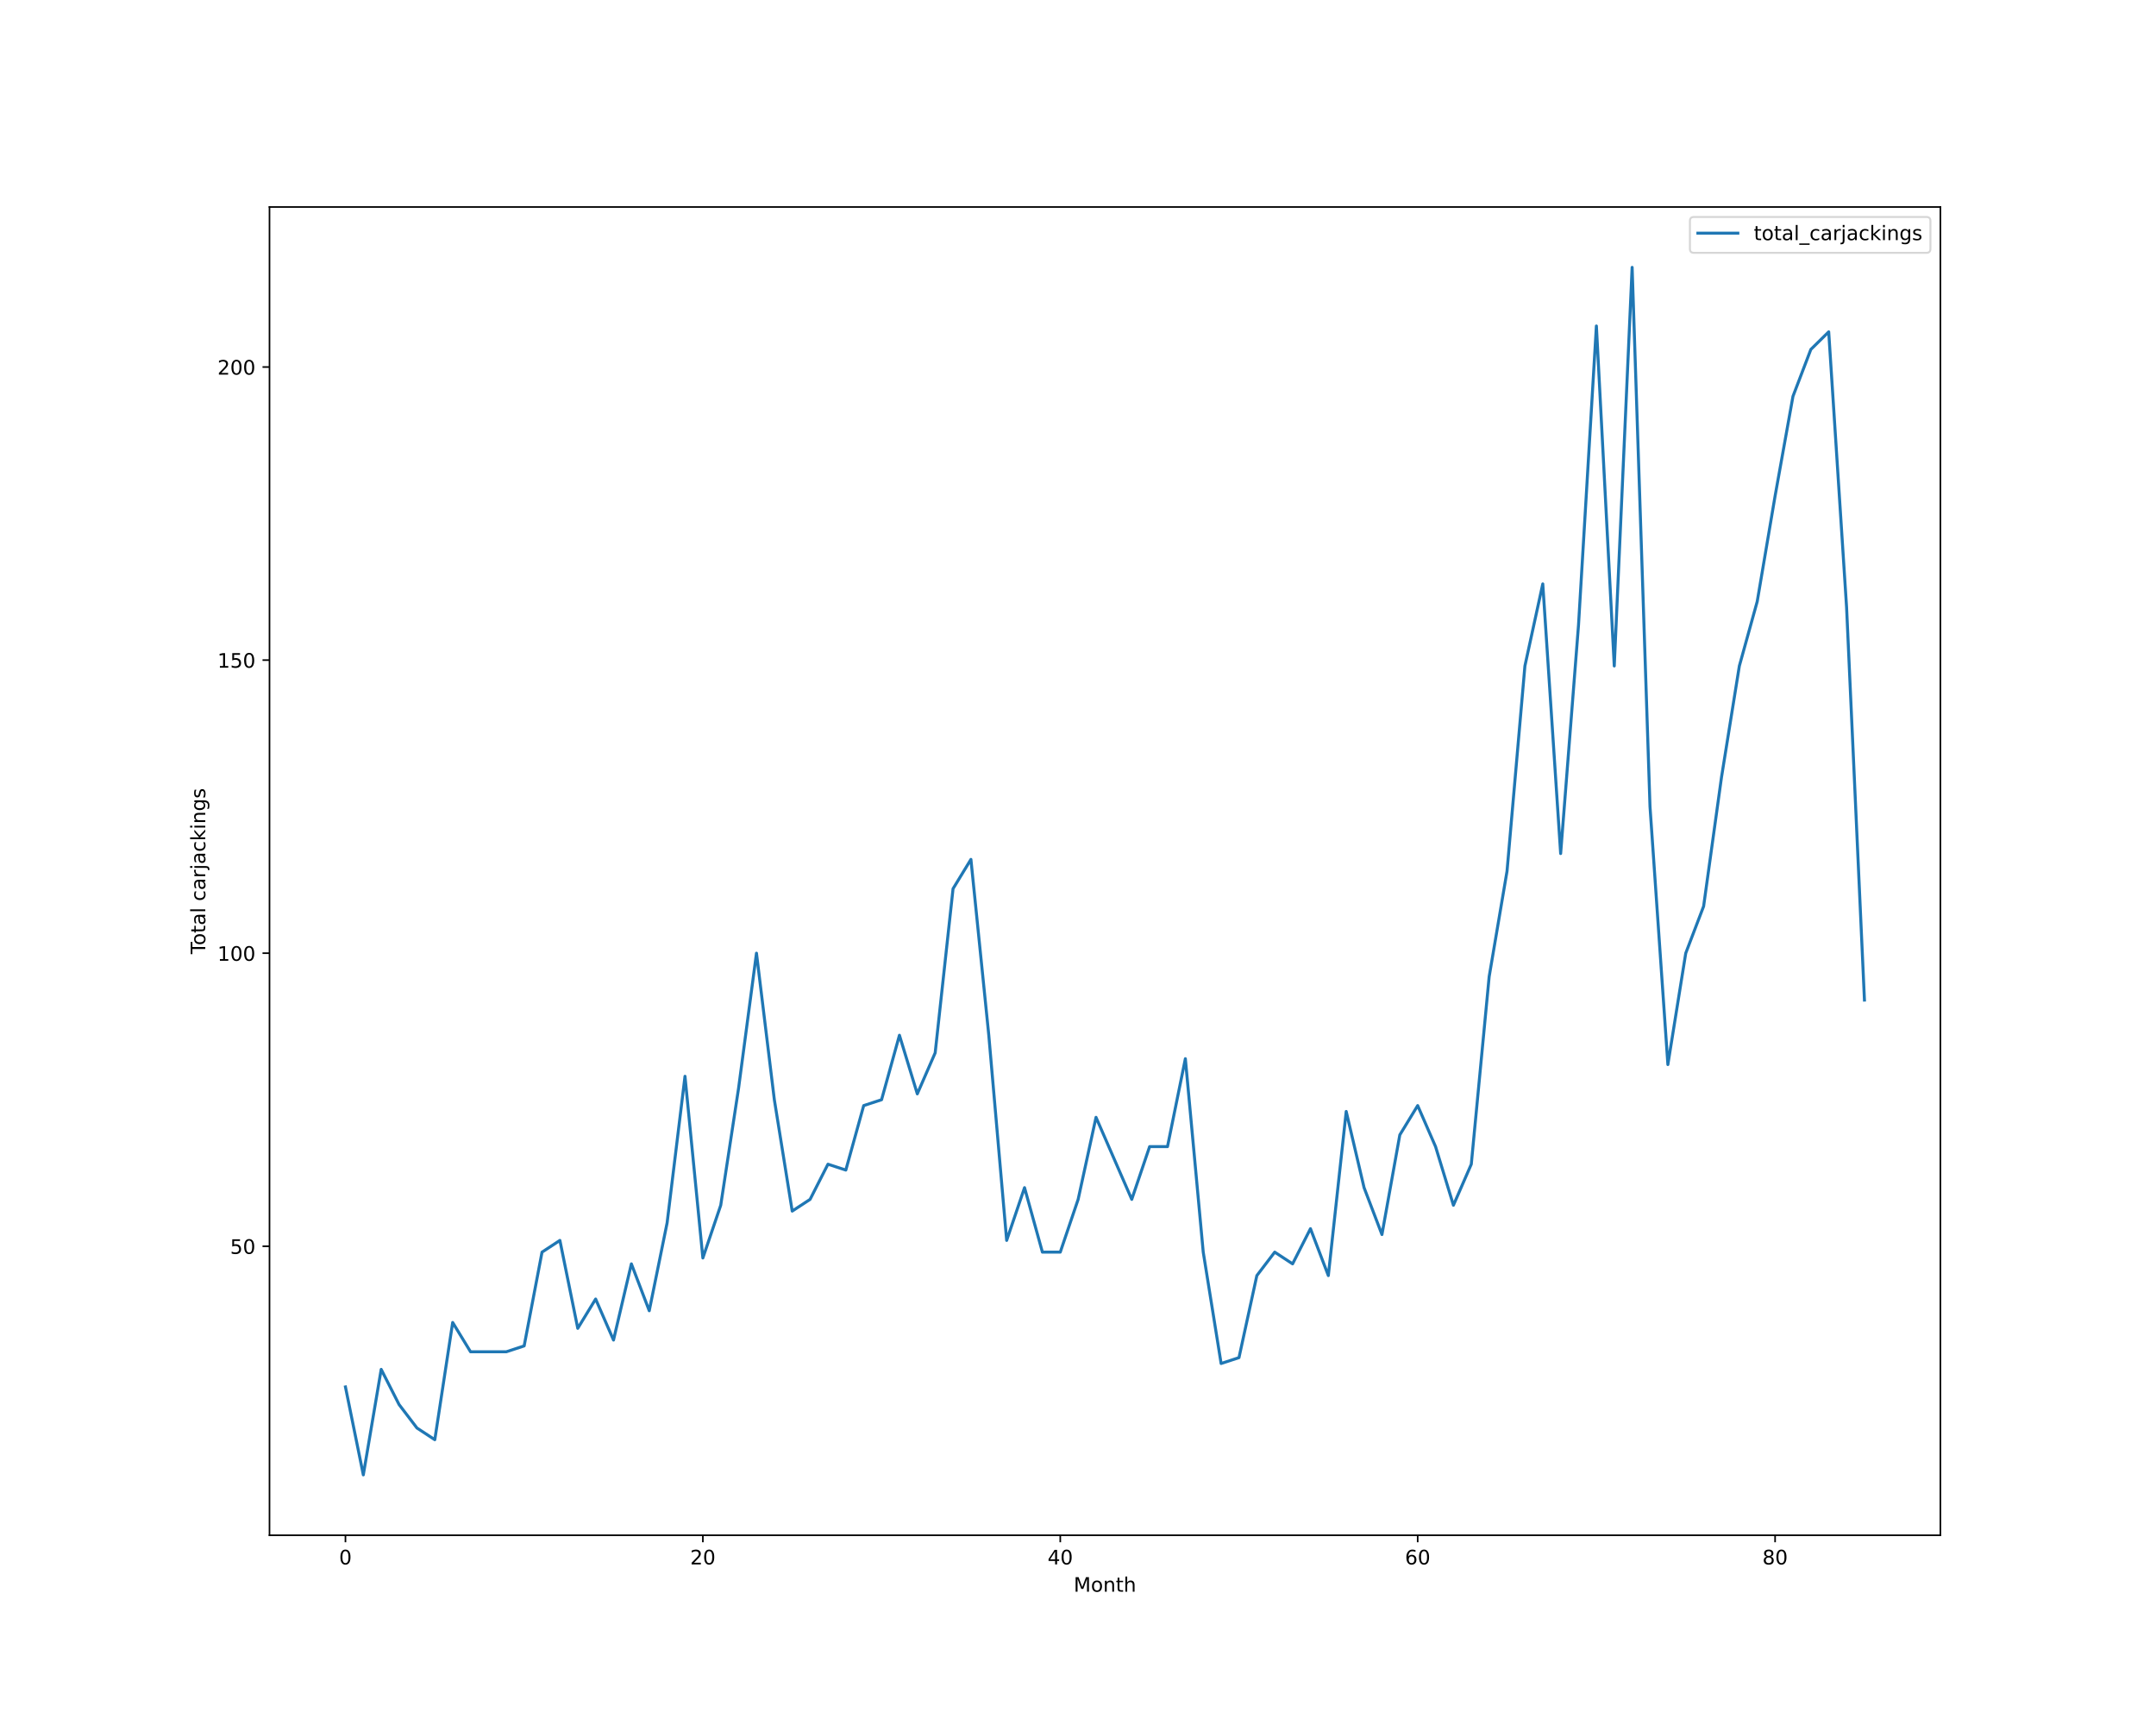
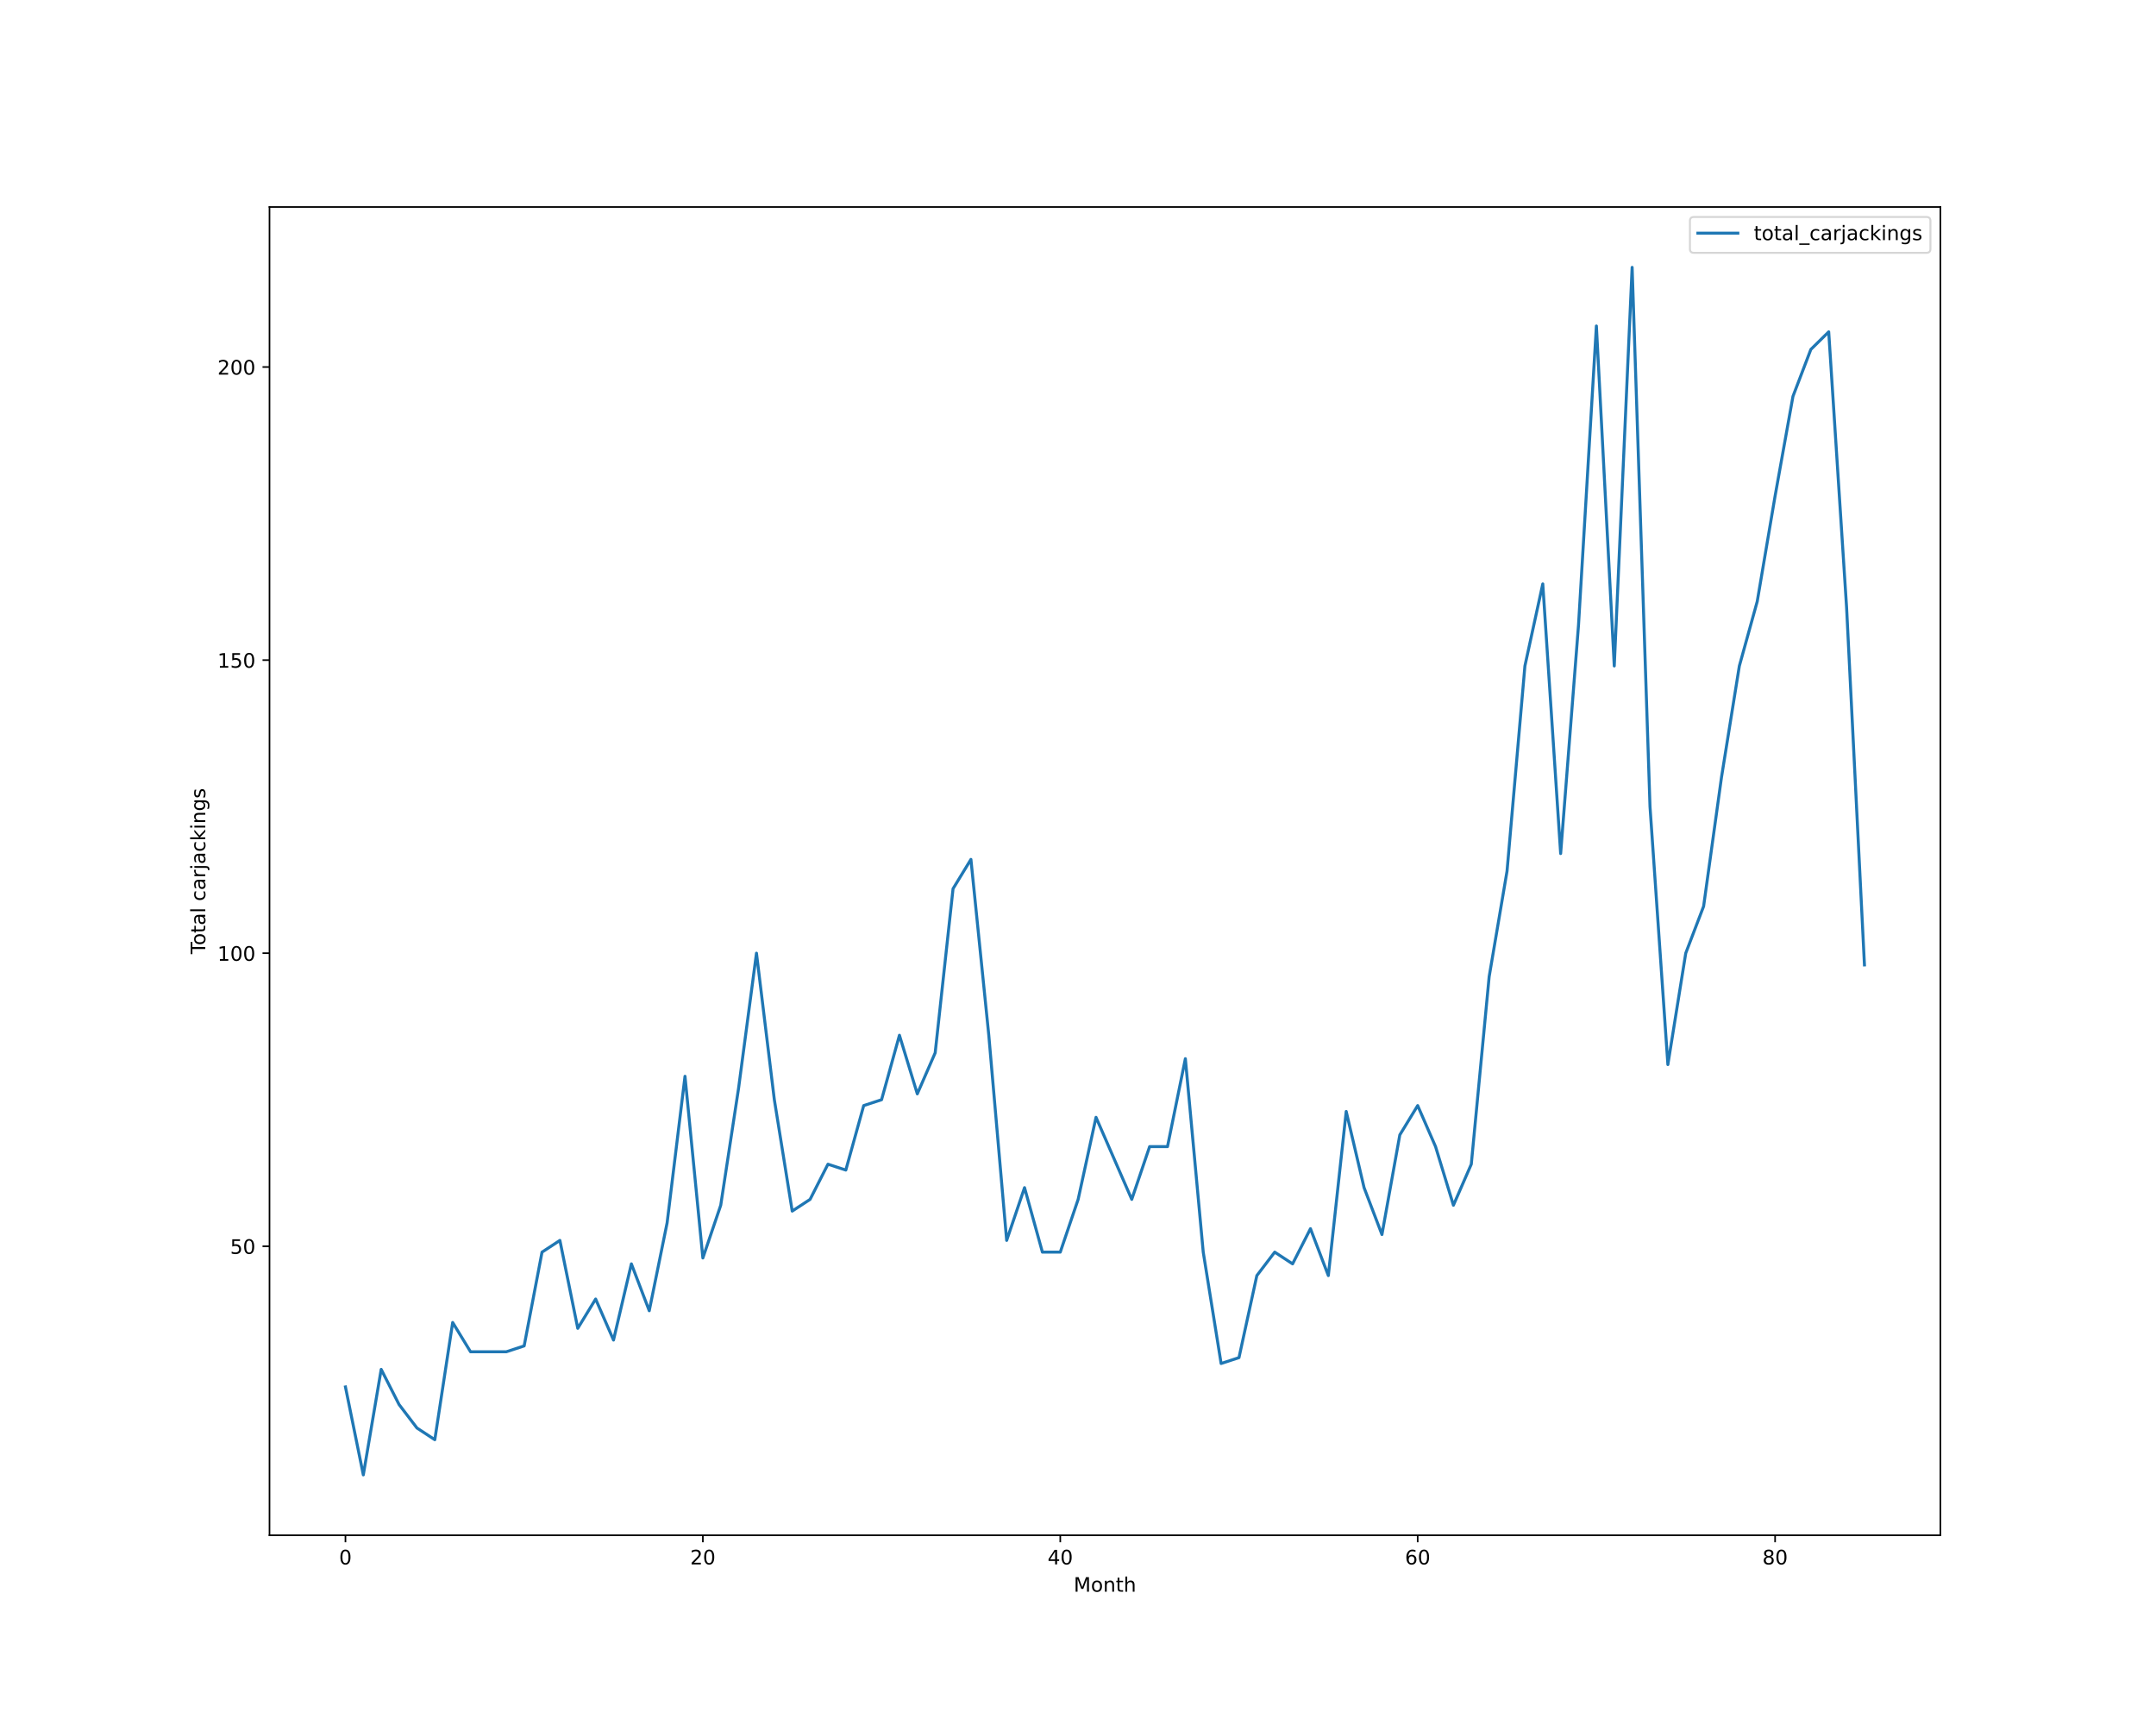
<svg xmlns="http://www.w3.org/2000/svg" xmlns:xlink="http://www.w3.org/1999/xlink" height="864pt" version="1.1" viewBox="0 0 1080 864" width="1080pt">
  <defs>
    <style type="text/css">*{stroke-linecap:butt;stroke-linejoin:round;}</style>
  </defs>
  <g id="figure_1">
    <g id="patch_1">
      <path d="M 0 864  L 1080 864  L 1080 0  L 0 0  z " style="fill:#ffffff;" />
    </g>
    <g id="axes_1">
      <g id="patch_2">
        <path d="M 135 768.96  L 972 768.96  L 972 103.68  L 135 103.68  z " style="fill:#ffffff;" />
      </g>
      <g id="matplotlib.axis_1">
        <g id="xtick_1">
          <g id="line2d_1">
            <defs>
-               <path d="M 0 0  L 0 3.5  " id="m1a0ae91c7c" style="stroke:#000000;stroke-width:0.8;" />
-             </defs>
-             <g>
-               <use style="stroke:#000000;stroke-width:0.8;" x="173.045" xlink:href="#m1a0ae91c7c" y="768.96" />
+               <path d="M 0 0  L 0 3.5  " id="m740506106f" style="stroke:#000000;stroke-width:0.8;" />
+             </defs>
+             <g>
+               <use style="stroke:#000000;stroke-width:0.8;" x="173.045" xlink:href="#m740506106f" y="768.96" />
            </g>
          </g>
          <g id="text_1">
            <g transform="translate(169.8642 783.5584)scale(0.1 -0.1)">
              <defs>
                <path d="M 2034 4250  Q 1547 4250 1301 3770  Q 1056 3291 1056 2328  Q 1056 1369 1301 889  Q 1547 409 2034 409  Q 2525 409 2770 889  Q 3016 1369 3016 2328  Q 3016 3291 2770 3770  Q 2525 4250 2034 4250  z M 2034 4750  Q 2819 4750 3233 4129  Q 3647 3509 3647 2328  Q 3647 1150 3233 529  Q 2819 -91 2034 -91  Q 1250 -91 836 529  Q 422 1150 422 2328  Q 422 3509 836 4129  Q 1250 4750 2034 4750  z " id="DejaVuSans-30" transform="scale(0.015625)" />
              </defs>
              <use xlink:href="#DejaVuSans-30" />
            </g>
          </g>
        </g>
        <g id="xtick_2">
          <g id="line2d_2">
            <g>
-               <use style="stroke:#000000;stroke-width:0.8;" x="352.083" xlink:href="#m1a0ae91c7c" y="768.96" />
+               <use style="stroke:#000000;stroke-width:0.8;" x="352.083" xlink:href="#m740506106f" y="768.96" />
            </g>
          </g>
          <g id="text_2">
            <g transform="translate(345.7204 783.5584)scale(0.1 -0.1)">
              <defs>
                <path d="M 1228 531  L 3431 531  L 3431 0  L 469 0  L 469 531  Q 828 903 1448 1529  Q 2069 2156 2228 2338  Q 2531 2678 2651 2914  Q 2772 3150 2772 3378  Q 2772 3750 2511 3984  Q 2250 4219 1831 4219  Q 1534 4219 1204 4116  Q 875 4013 500 3803  L 500 4441  Q 881 4594 1212 4672  Q 1544 4750 1819 4750  Q 2544 4750 2975 4387  Q 3406 4025 3406 3419  Q 3406 3131 3298 2873  Q 3191 2616 2906 2266  Q 2828 2175 2409 1742  Q 1991 1309 1228 531  z " id="DejaVuSans-32" transform="scale(0.015625)" />
              </defs>
              <use xlink:href="#DejaVuSans-32" />
              <use x="63.623" xlink:href="#DejaVuSans-30" />
            </g>
          </g>
        </g>
        <g id="xtick_3">
          <g id="line2d_3">
            <g>
-               <use style="stroke:#000000;stroke-width:0.8;" x="531.12" xlink:href="#m1a0ae91c7c" y="768.96" />
+               <use style="stroke:#000000;stroke-width:0.8;" x="531.12" xlink:href="#m740506106f" y="768.96" />
            </g>
          </g>
          <g id="text_3">
            <g transform="translate(524.7578 783.5584)scale(0.1 -0.1)">
              <defs>
                <path d="M 2419 4116  L 825 1625  L 2419 1625  L 2419 4116  z M 2253 4666  L 3047 4666  L 3047 1625  L 3713 1625  L 3713 1100  L 3047 1100  L 3047 0  L 2419 0  L 2419 1100  L 313 1100  L 313 1709  L 2253 4666  z " id="DejaVuSans-34" transform="scale(0.015625)" />
              </defs>
              <use xlink:href="#DejaVuSans-34" />
              <use x="63.623" xlink:href="#DejaVuSans-30" />
            </g>
          </g>
        </g>
        <g id="xtick_4">
          <g id="line2d_4">
            <g>
-               <use style="stroke:#000000;stroke-width:0.8;" x="710.158" xlink:href="#m1a0ae91c7c" y="768.96" />
+               <use style="stroke:#000000;stroke-width:0.8;" x="710.158" xlink:href="#m740506106f" y="768.96" />
            </g>
          </g>
          <g id="text_4">
            <g transform="translate(703.7953 783.5584)scale(0.1 -0.1)">
              <defs>
                <path d="M 2113 2584  Q 1688 2584 1439 2293  Q 1191 2003 1191 1497  Q 1191 994 1439 701  Q 1688 409 2113 409  Q 2538 409 2786 701  Q 3034 994 3034 1497  Q 3034 2003 2786 2293  Q 2538 2584 2113 2584  z M 3366 4563  L 3366 3988  Q 3128 4100 2886 4159  Q 2644 4219 2406 4219  Q 1781 4219 1451 3797  Q 1122 3375 1075 2522  Q 1259 2794 1537 2939  Q 1816 3084 2150 3084  Q 2853 3084 3261 2657  Q 3669 2231 3669 1497  Q 3669 778 3244 343  Q 2819 -91 2113 -91  Q 1303 -91 875 529  Q 447 1150 447 2328  Q 447 3434 972 4092  Q 1497 4750 2381 4750  Q 2619 4750 2861 4703  Q 3103 4656 3366 4563  z " id="DejaVuSans-36" transform="scale(0.015625)" />
              </defs>
              <use xlink:href="#DejaVuSans-36" />
              <use x="63.623" xlink:href="#DejaVuSans-30" />
            </g>
          </g>
        </g>
        <g id="xtick_5">
          <g id="line2d_5">
            <g>
-               <use style="stroke:#000000;stroke-width:0.8;" x="889.195" xlink:href="#m1a0ae91c7c" y="768.96" />
+               <use style="stroke:#000000;stroke-width:0.8;" x="889.195" xlink:href="#m740506106f" y="768.96" />
            </g>
          </g>
          <g id="text_5">
            <g transform="translate(882.8327 783.5584)scale(0.1 -0.1)">
              <defs>
                <path d="M 2034 2216  Q 1584 2216 1326 1975  Q 1069 1734 1069 1313  Q 1069 891 1326 650  Q 1584 409 2034 409  Q 2484 409 2743 651  Q 3003 894 3003 1313  Q 3003 1734 2745 1975  Q 2488 2216 2034 2216  z M 1403 2484  Q 997 2584 770 2862  Q 544 3141 544 3541  Q 544 4100 942 4425  Q 1341 4750 2034 4750  Q 2731 4750 3128 4425  Q 3525 4100 3525 3541  Q 3525 3141 3298 2862  Q 3072 2584 2669 2484  Q 3125 2378 3379 2068  Q 3634 1759 3634 1313  Q 3634 634 3220 271  Q 2806 -91 2034 -91  Q 1263 -91 848 271  Q 434 634 434 1313  Q 434 1759 690 2068  Q 947 2378 1403 2484  z M 1172 3481  Q 1172 3119 1398 2916  Q 1625 2713 2034 2713  Q 2441 2713 2670 2916  Q 2900 3119 2900 3481  Q 2900 3844 2670 4047  Q 2441 4250 2034 4250  Q 1625 4250 1398 4047  Q 1172 3844 1172 3481  z " id="DejaVuSans-38" transform="scale(0.015625)" />
              </defs>
              <use xlink:href="#DejaVuSans-38" />
              <use x="63.623" xlink:href="#DejaVuSans-30" />
            </g>
          </g>
        </g>
        <g id="text_6">
          <g transform="translate(537.8289 797.2366)scale(0.1 -0.1)">
            <defs>
              <path d="M 628 4666  L 1569 4666  L 2759 1491  L 3956 4666  L 4897 4666  L 4897 0  L 4281 0  L 4281 4097  L 3078 897  L 2444 897  L 1241 4097  L 1241 0  L 628 0  L 628 4666  z " id="DejaVuSans-4d" transform="scale(0.015625)" />
              <path d="M 1959 3097  Q 1497 3097 1228 2736  Q 959 2375 959 1747  Q 959 1119 1226 758  Q 1494 397 1959 397  Q 2419 397 2687 759  Q 2956 1122 2956 1747  Q 2956 2369 2687 2733  Q 2419 3097 1959 3097  z M 1959 3584  Q 2709 3584 3137 3096  Q 3566 2609 3566 1747  Q 3566 888 3137 398  Q 2709 -91 1959 -91  Q 1206 -91 779 398  Q 353 888 353 1747  Q 353 2609 779 3096  Q 1206 3584 1959 3584  z " id="DejaVuSans-6f" transform="scale(0.015625)" />
              <path d="M 3513 2113  L 3513 0  L 2938 0  L 2938 2094  Q 2938 2591 2744 2837  Q 2550 3084 2163 3084  Q 1697 3084 1428 2787  Q 1159 2491 1159 1978  L 1159 0  L 581 0  L 581 3500  L 1159 3500  L 1159 2956  Q 1366 3272 1645 3428  Q 1925 3584 2291 3584  Q 2894 3584 3203 3211  Q 3513 2838 3513 2113  z " id="DejaVuSans-6e" transform="scale(0.015625)" />
              <path d="M 1172 4494  L 1172 3500  L 2356 3500  L 2356 3053  L 1172 3053  L 1172 1153  Q 1172 725 1289 603  Q 1406 481 1766 481  L 2356 481  L 2356 0  L 1766 0  Q 1100 0 847 248  Q 594 497 594 1153  L 594 3053  L 172 3053  L 172 3500  L 594 3500  L 594 4494  L 1172 4494  z " id="DejaVuSans-74" transform="scale(0.015625)" />
              <path d="M 3513 2113  L 3513 0  L 2938 0  L 2938 2094  Q 2938 2591 2744 2837  Q 2550 3084 2163 3084  Q 1697 3084 1428 2787  Q 1159 2491 1159 1978  L 1159 0  L 581 0  L 581 4863  L 1159 4863  L 1159 2956  Q 1366 3272 1645 3428  Q 1925 3584 2291 3584  Q 2894 3584 3203 3211  Q 3513 2838 3513 2113  z " id="DejaVuSans-68" transform="scale(0.015625)" />
            </defs>
            <use xlink:href="#DejaVuSans-4d" />
            <use x="86.279" xlink:href="#DejaVuSans-6f" />
            <use x="147.461" xlink:href="#DejaVuSans-6e" />
            <use x="210.84" xlink:href="#DejaVuSans-74" />
            <use x="250.049" xlink:href="#DejaVuSans-68" />
          </g>
        </g>
      </g>
      <g id="matplotlib.axis_2">
        <g id="ytick_1">
          <g id="line2d_6">
            <defs>
-               <path d="M 0 0  L -3.5 0  " id="maf3ac18873" style="stroke:#000000;stroke-width:0.8;" />
-             </defs>
-             <g>
-               <use style="stroke:#000000;stroke-width:0.8;" x="135" xlink:href="#maf3ac18873" y="624.219" />
+               <path d="M 0 0  L -3.5 0  " id="mdbfe2fabf5" style="stroke:#000000;stroke-width:0.8;" />
+             </defs>
+             <g>
+               <use style="stroke:#000000;stroke-width:0.8;" x="135" xlink:href="#mdbfe2fabf5" y="624.219" />
            </g>
          </g>
          <g id="text_7">
            <g transform="translate(115.275 628.0182)scale(0.1 -0.1)">
              <defs>
                <path d="M 691 4666  L 3169 4666  L 3169 4134  L 1269 4134  L 1269 2991  Q 1406 3038 1543 3061  Q 1681 3084 1819 3084  Q 2600 3084 3056 2656  Q 3513 2228 3513 1497  Q 3513 744 3044 326  Q 2575 -91 1722 -91  Q 1428 -91 1123 -41  Q 819 9 494 109  L 494 744  Q 775 591 1075 516  Q 1375 441 1709 441  Q 2250 441 2565 725  Q 2881 1009 2881 1497  Q 2881 1984 2565 2268  Q 2250 2553 1709 2553  Q 1456 2553 1204 2497  Q 953 2441 691 2322  L 691 4666  z " id="DejaVuSans-35" transform="scale(0.015625)" />
              </defs>
              <use xlink:href="#DejaVuSans-35" />
              <use x="63.623" xlink:href="#DejaVuSans-30" />
            </g>
          </g>
        </g>
        <g id="ytick_2">
          <g id="line2d_7">
            <g>
-               <use style="stroke:#000000;stroke-width:0.8;" x="135" xlink:href="#maf3ac18873" y="477.423" />
+               <use style="stroke:#000000;stroke-width:0.8;" x="135" xlink:href="#mdbfe2fabf5" y="477.423" />
            </g>
          </g>
          <g id="text_8">
            <g transform="translate(108.9125 481.2221)scale(0.1 -0.1)">
              <defs>
                <path d="M 794 531  L 1825 531  L 1825 4091  L 703 3866  L 703 4441  L 1819 4666  L 2450 4666  L 2450 531  L 3481 531  L 3481 0  L 794 0  L 794 531  z " id="DejaVuSans-31" transform="scale(0.015625)" />
              </defs>
              <use xlink:href="#DejaVuSans-31" />
              <use x="63.623" xlink:href="#DejaVuSans-30" />
              <use x="127.246" xlink:href="#DejaVuSans-30" />
            </g>
          </g>
        </g>
        <g id="ytick_3">
          <g id="line2d_8">
            <g>
-               <use style="stroke:#000000;stroke-width:0.8;" x="135" xlink:href="#maf3ac18873" y="330.627" />
+               <use style="stroke:#000000;stroke-width:0.8;" x="135" xlink:href="#mdbfe2fabf5" y="330.627" />
            </g>
          </g>
          <g id="text_9">
            <g transform="translate(108.9125 334.426)scale(0.1 -0.1)">
              <use xlink:href="#DejaVuSans-31" />
              <use x="63.623" xlink:href="#DejaVuSans-35" />
              <use x="127.246" xlink:href="#DejaVuSans-30" />
            </g>
          </g>
        </g>
        <g id="ytick_4">
          <g id="line2d_9">
            <g>
-               <use style="stroke:#000000;stroke-width:0.8;" x="135" xlink:href="#maf3ac18873" y="183.831" />
+               <use style="stroke:#000000;stroke-width:0.8;" x="135" xlink:href="#mdbfe2fabf5" y="183.831" />
            </g>
          </g>
          <g id="text_10">
            <g transform="translate(108.9125 187.6299)scale(0.1 -0.1)">
              <use xlink:href="#DejaVuSans-32" />
              <use x="63.623" xlink:href="#DejaVuSans-30" />
              <use x="127.246" xlink:href="#DejaVuSans-30" />
            </g>
          </g>
        </g>
        <g id="text_11">
          <g transform="translate(102.8328 477.8888)rotate(-90)scale(0.1 -0.1)">
            <defs>
              <path d="M -19 4666  L 3928 4666  L 3928 4134  L 2272 4134  L 2272 0  L 1638 0  L 1638 4134  L -19 4134  L -19 4666  z " id="DejaVuSans-54" transform="scale(0.015625)" />
              <path d="M 2194 1759  Q 1497 1759 1228 1600  Q 959 1441 959 1056  Q 959 750 1161 570  Q 1363 391 1709 391  Q 2188 391 2477 730  Q 2766 1069 2766 1631  L 2766 1759  L 2194 1759  z M 3341 1997  L 3341 0  L 2766 0  L 2766 531  Q 2569 213 2275 61  Q 1981 -91 1556 -91  Q 1019 -91 701 211  Q 384 513 384 1019  Q 384 1609 779 1909  Q 1175 2209 1959 2209  L 2766 2209  L 2766 2266  Q 2766 2663 2505 2880  Q 2244 3097 1772 3097  Q 1472 3097 1187 3025  Q 903 2953 641 2809  L 641 3341  Q 956 3463 1253 3523  Q 1550 3584 1831 3584  Q 2591 3584 2966 3190  Q 3341 2797 3341 1997  z " id="DejaVuSans-61" transform="scale(0.015625)" />
              <path d="M 603 4863  L 1178 4863  L 1178 0  L 603 0  L 603 4863  z " id="DejaVuSans-6c" transform="scale(0.015625)" />
              <path id="DejaVuSans-20" transform="scale(0.015625)" />
              <path d="M 3122 3366  L 3122 2828  Q 2878 2963 2633 3030  Q 2388 3097 2138 3097  Q 1578 3097 1268 2742  Q 959 2388 959 1747  Q 959 1106 1268 751  Q 1578 397 2138 397  Q 2388 397 2633 464  Q 2878 531 3122 666  L 3122 134  Q 2881 22 2623 -34  Q 2366 -91 2075 -91  Q 1284 -91 818 406  Q 353 903 353 1747  Q 353 2603 823 3093  Q 1294 3584 2113 3584  Q 2378 3584 2631 3529  Q 2884 3475 3122 3366  z " id="DejaVuSans-63" transform="scale(0.015625)" />
              <path d="M 2631 2963  Q 2534 3019 2420 3045  Q 2306 3072 2169 3072  Q 1681 3072 1420 2755  Q 1159 2438 1159 1844  L 1159 0  L 581 0  L 581 3500  L 1159 3500  L 1159 2956  Q 1341 3275 1631 3429  Q 1922 3584 2338 3584  Q 2397 3584 2469 3576  Q 2541 3569 2628 3553  L 2631 2963  z " id="DejaVuSans-72" transform="scale(0.015625)" />
              <path d="M 603 3500  L 1178 3500  L 1178 -63  Q 1178 -731 923 -1031  Q 669 -1331 103 -1331  L -116 -1331  L -116 -844  L 38 -844  Q 366 -844 484 -692  Q 603 -541 603 -63  L 603 3500  z M 603 4863  L 1178 4863  L 1178 4134  L 603 4134  L 603 4863  z " id="DejaVuSans-6a" transform="scale(0.015625)" />
              <path d="M 581 4863  L 1159 4863  L 1159 1991  L 2875 3500  L 3609 3500  L 1753 1863  L 3688 0  L 2938 0  L 1159 1709  L 1159 0  L 581 0  L 581 4863  z " id="DejaVuSans-6b" transform="scale(0.015625)" />
              <path d="M 603 3500  L 1178 3500  L 1178 0  L 603 0  L 603 3500  z M 603 4863  L 1178 4863  L 1178 4134  L 603 4134  L 603 4863  z " id="DejaVuSans-69" transform="scale(0.015625)" />
              <path d="M 2906 1791  Q 2906 2416 2648 2759  Q 2391 3103 1925 3103  Q 1463 3103 1205 2759  Q 947 2416 947 1791  Q 947 1169 1205 825  Q 1463 481 1925 481  Q 2391 481 2648 825  Q 2906 1169 2906 1791  z M 3481 434  Q 3481 -459 3084 -895  Q 2688 -1331 1869 -1331  Q 1566 -1331 1297 -1286  Q 1028 -1241 775 -1147  L 775 -588  Q 1028 -725 1275 -790  Q 1522 -856 1778 -856  Q 2344 -856 2625 -561  Q 2906 -266 2906 331  L 2906 616  Q 2728 306 2450 153  Q 2172 0 1784 0  Q 1141 0 747 490  Q 353 981 353 1791  Q 353 2603 747 3093  Q 1141 3584 1784 3584  Q 2172 3584 2450 3431  Q 2728 3278 2906 2969  L 2906 3500  L 3481 3500  L 3481 434  z " id="DejaVuSans-67" transform="scale(0.015625)" />
              <path d="M 2834 3397  L 2834 2853  Q 2591 2978 2328 3040  Q 2066 3103 1784 3103  Q 1356 3103 1142 2972  Q 928 2841 928 2578  Q 928 2378 1081 2264  Q 1234 2150 1697 2047  L 1894 2003  Q 2506 1872 2764 1633  Q 3022 1394 3022 966  Q 3022 478 2636 193  Q 2250 -91 1575 -91  Q 1294 -91 989 -36  Q 684 19 347 128  L 347 722  Q 666 556 975 473  Q 1284 391 1588 391  Q 1994 391 2212 530  Q 2431 669 2431 922  Q 2431 1156 2273 1281  Q 2116 1406 1581 1522  L 1381 1569  Q 847 1681 609 1914  Q 372 2147 372 2553  Q 372 3047 722 3315  Q 1072 3584 1716 3584  Q 2034 3584 2315 3537  Q 2597 3491 2834 3397  z " id="DejaVuSans-73" transform="scale(0.015625)" />
            </defs>
            <use xlink:href="#DejaVuSans-54" />
            <use x="44.084" xlink:href="#DejaVuSans-6f" />
            <use x="105.266" xlink:href="#DejaVuSans-74" />
            <use x="144.475" xlink:href="#DejaVuSans-61" />
            <use x="205.754" xlink:href="#DejaVuSans-6c" />
            <use x="233.537" xlink:href="#DejaVuSans-20" />
            <use x="265.324" xlink:href="#DejaVuSans-63" />
            <use x="320.305" xlink:href="#DejaVuSans-61" />
            <use x="381.584" xlink:href="#DejaVuSans-72" />
            <use x="422.697" xlink:href="#DejaVuSans-6a" />
            <use x="450.48" xlink:href="#DejaVuSans-61" />
            <use x="511.76" xlink:href="#DejaVuSans-63" />
            <use x="566.74" xlink:href="#DejaVuSans-6b" />
            <use x="624.65" xlink:href="#DejaVuSans-69" />
            <use x="652.434" xlink:href="#DejaVuSans-6e" />
            <use x="715.812" xlink:href="#DejaVuSans-67" />
            <use x="779.289" xlink:href="#DejaVuSans-73" />
          </g>
        </g>
      </g>
      <g id="line2d_10">
-         <path clip-path="url(#p0df890e239)" d="M 173.045 694.681  L 181.997 738.72  L 190.949 685.873  L 199.901 703.489  L 208.853 715.233  L 217.805 721.104  L 226.757 662.386  L 235.709 677.066  L 244.66 677.066  L 253.612 677.066  L 262.564 674.13  L 271.516 627.155  L 280.468 621.283  L 289.42 665.322  L 298.372 650.642  L 307.324 671.194  L 316.275 633.027  L 325.227 656.514  L 334.179 612.475  L 343.131 539.077  L 352.083 630.091  L 361.035 603.668  L 369.987 544.949  L 378.939 477.423  L 387.89 550.821  L 396.842 606.603  L 405.794 600.732  L 414.746 583.116  L 423.698 586.052  L 432.65 553.757  L 441.602 550.821  L 450.553 518.526  L 459.505 547.885  L 468.457 527.334  L 477.409 445.128  L 486.361 430.448  L 495.313 518.526  L 504.265 621.283  L 513.217 594.86  L 522.168 627.155  L 531.12 627.155  L 540.072 600.732  L 549.024 559.629  L 557.976 580.18  L 566.928 600.732  L 575.88 574.308  L 584.832 574.308  L 593.783 530.27  L 602.735 627.155  L 611.687 682.937  L 620.639 680.002  L 629.591 638.899  L 638.543 627.155  L 647.495 633.027  L 656.447 615.411  L 665.398 638.899  L 674.35 556.693  L 683.302 594.86  L 692.254 618.347  L 701.206 568.437  L 710.158 553.757  L 719.11 574.308  L 728.061 603.668  L 737.013 583.116  L 745.965 489.167  L 754.917 436.32  L 763.869 333.563  L 772.821 292.46  L 781.773 427.512  L 790.725 313.011  L 799.676 163.279  L 808.628 333.563  L 817.58 133.92  L 826.532 404.025  L 835.484 533.205  L 844.436 477.423  L 853.388 453.936  L 862.34 389.345  L 871.291 333.563  L 880.243 301.268  L 889.195 248.421  L 898.147 198.51  L 907.099 175.023  L 916.051 166.215  L 925.003 304.203  L 933.955 500.91  " style="fill:none;stroke:#1f77b4;stroke-linecap:square;stroke-width:1.5;" />
+         <path clip-path="url(#p868900b7e0)" d="M 173.045 694.681  L 181.997 738.72  L 190.949 685.873  L 199.901 703.489  L 208.853 715.233  L 217.805 721.104  L 226.757 662.386  L 235.709 677.066  L 244.66 677.066  L 253.612 677.066  L 262.564 674.13  L 271.516 627.155  L 280.468 621.283  L 289.42 665.322  L 298.372 650.642  L 307.324 671.194  L 316.275 633.027  L 325.227 656.514  L 334.179 612.475  L 343.131 539.077  L 352.083 630.091  L 361.035 603.668  L 369.987 544.949  L 378.939 477.423  L 387.89 550.821  L 396.842 606.603  L 405.794 600.732  L 414.746 583.116  L 423.698 586.052  L 432.65 553.757  L 441.602 550.821  L 450.553 518.526  L 459.505 547.885  L 468.457 527.334  L 477.409 445.128  L 486.361 430.448  L 495.313 518.526  L 504.265 621.283  L 513.217 594.86  L 522.168 627.155  L 531.12 627.155  L 540.072 600.732  L 549.024 559.629  L 557.976 580.18  L 566.928 600.732  L 575.88 574.308  L 584.832 574.308  L 593.783 530.27  L 602.735 627.155  L 611.687 682.937  L 620.639 680.002  L 629.591 638.899  L 638.543 627.155  L 647.495 633.027  L 656.447 615.411  L 665.398 638.899  L 674.35 556.693  L 683.302 594.86  L 692.254 618.347  L 701.206 568.437  L 710.158 553.757  L 719.11 574.308  L 728.061 603.668  L 737.013 583.116  L 745.965 489.167  L 754.917 436.32  L 763.869 333.563  L 772.821 292.46  L 781.773 427.512  L 790.725 313.011  L 799.676 163.279  L 808.628 333.563  L 817.58 133.92  L 826.532 404.025  L 835.484 533.205  L 844.436 477.423  L 853.388 453.936  L 862.34 389.345  L 871.291 333.563  L 880.243 301.268  L 889.195 248.421  L 898.147 198.51  L 907.099 175.023  L 916.051 166.215  L 925.003 304.203  L 933.955 483.295  " style="fill:none;stroke:#1f77b4;stroke-linecap:square;stroke-width:1.5;" />
      </g>
      <g id="patch_3">
        <path d="M 135 768.96  L 135 103.68  " style="fill:none;stroke:#000000;stroke-linecap:square;stroke-linejoin:miter;stroke-width:0.8;" />
      </g>
      <g id="patch_4">
        <path d="M 972 768.96  L 972 103.68  " style="fill:none;stroke:#000000;stroke-linecap:square;stroke-linejoin:miter;stroke-width:0.8;" />
      </g>
      <g id="patch_5">
        <path d="M 135 768.96  L 972 768.96  " style="fill:none;stroke:#000000;stroke-linecap:square;stroke-linejoin:miter;stroke-width:0.8;" />
      </g>
      <g id="patch_6">
        <path d="M 135 103.68  L 972 103.68  " style="fill:none;stroke:#000000;stroke-linecap:square;stroke-linejoin:miter;stroke-width:0.8;" />
      </g>
      <g id="legend_1">
        <g id="patch_7">
          <path d="M 848.528 126.636  L 965 126.636  Q 967 126.636 967 124.636  L 967 110.68  Q 967 108.68 965 108.68  L 848.528 108.68  Q 846.528 108.68 846.528 110.68  L 846.528 124.636  Q 846.528 126.636 848.528 126.636  z " style="fill:#ffffff;opacity:0.8;stroke:#cccccc;stroke-linejoin:miter;" />
        </g>
        <g id="line2d_11">
          <path d="M 850.528 116.778  L 870.528 116.778  " style="fill:none;stroke:#1f77b4;stroke-linecap:square;stroke-width:1.5;" />
        </g>
        <g id="line2d_12" />
        <g id="text_12">
          <g transform="translate(878.5281 120.2784)scale(0.1 -0.1)">
            <defs>
              <path d="M 3263 -1063  L 3263 -1509  L -63 -1509  L -63 -1063  L 3263 -1063  z " id="DejaVuSans-5f" transform="scale(0.015625)" />
            </defs>
            <use xlink:href="#DejaVuSans-74" />
            <use x="39.209" xlink:href="#DejaVuSans-6f" />
            <use x="100.391" xlink:href="#DejaVuSans-74" />
            <use x="139.6" xlink:href="#DejaVuSans-61" />
            <use x="200.879" xlink:href="#DejaVuSans-6c" />
            <use x="228.662" xlink:href="#DejaVuSans-5f" />
            <use x="278.662" xlink:href="#DejaVuSans-63" />
            <use x="333.643" xlink:href="#DejaVuSans-61" />
            <use x="394.922" xlink:href="#DejaVuSans-72" />
            <use x="436.035" xlink:href="#DejaVuSans-6a" />
            <use x="463.818" xlink:href="#DejaVuSans-61" />
            <use x="525.098" xlink:href="#DejaVuSans-63" />
            <use x="580.078" xlink:href="#DejaVuSans-6b" />
            <use x="637.988" xlink:href="#DejaVuSans-69" />
            <use x="665.771" xlink:href="#DejaVuSans-6e" />
            <use x="729.15" xlink:href="#DejaVuSans-67" />
            <use x="792.627" xlink:href="#DejaVuSans-73" />
          </g>
        </g>
      </g>
    </g>
  </g>
  <defs>
-     <clipPath id="p0df890e239">
+     <clipPath id="p868900b7e0">
      <rect height="665.28" width="837" x="135" y="103.68" />
    </clipPath>
  </defs>
</svg>
